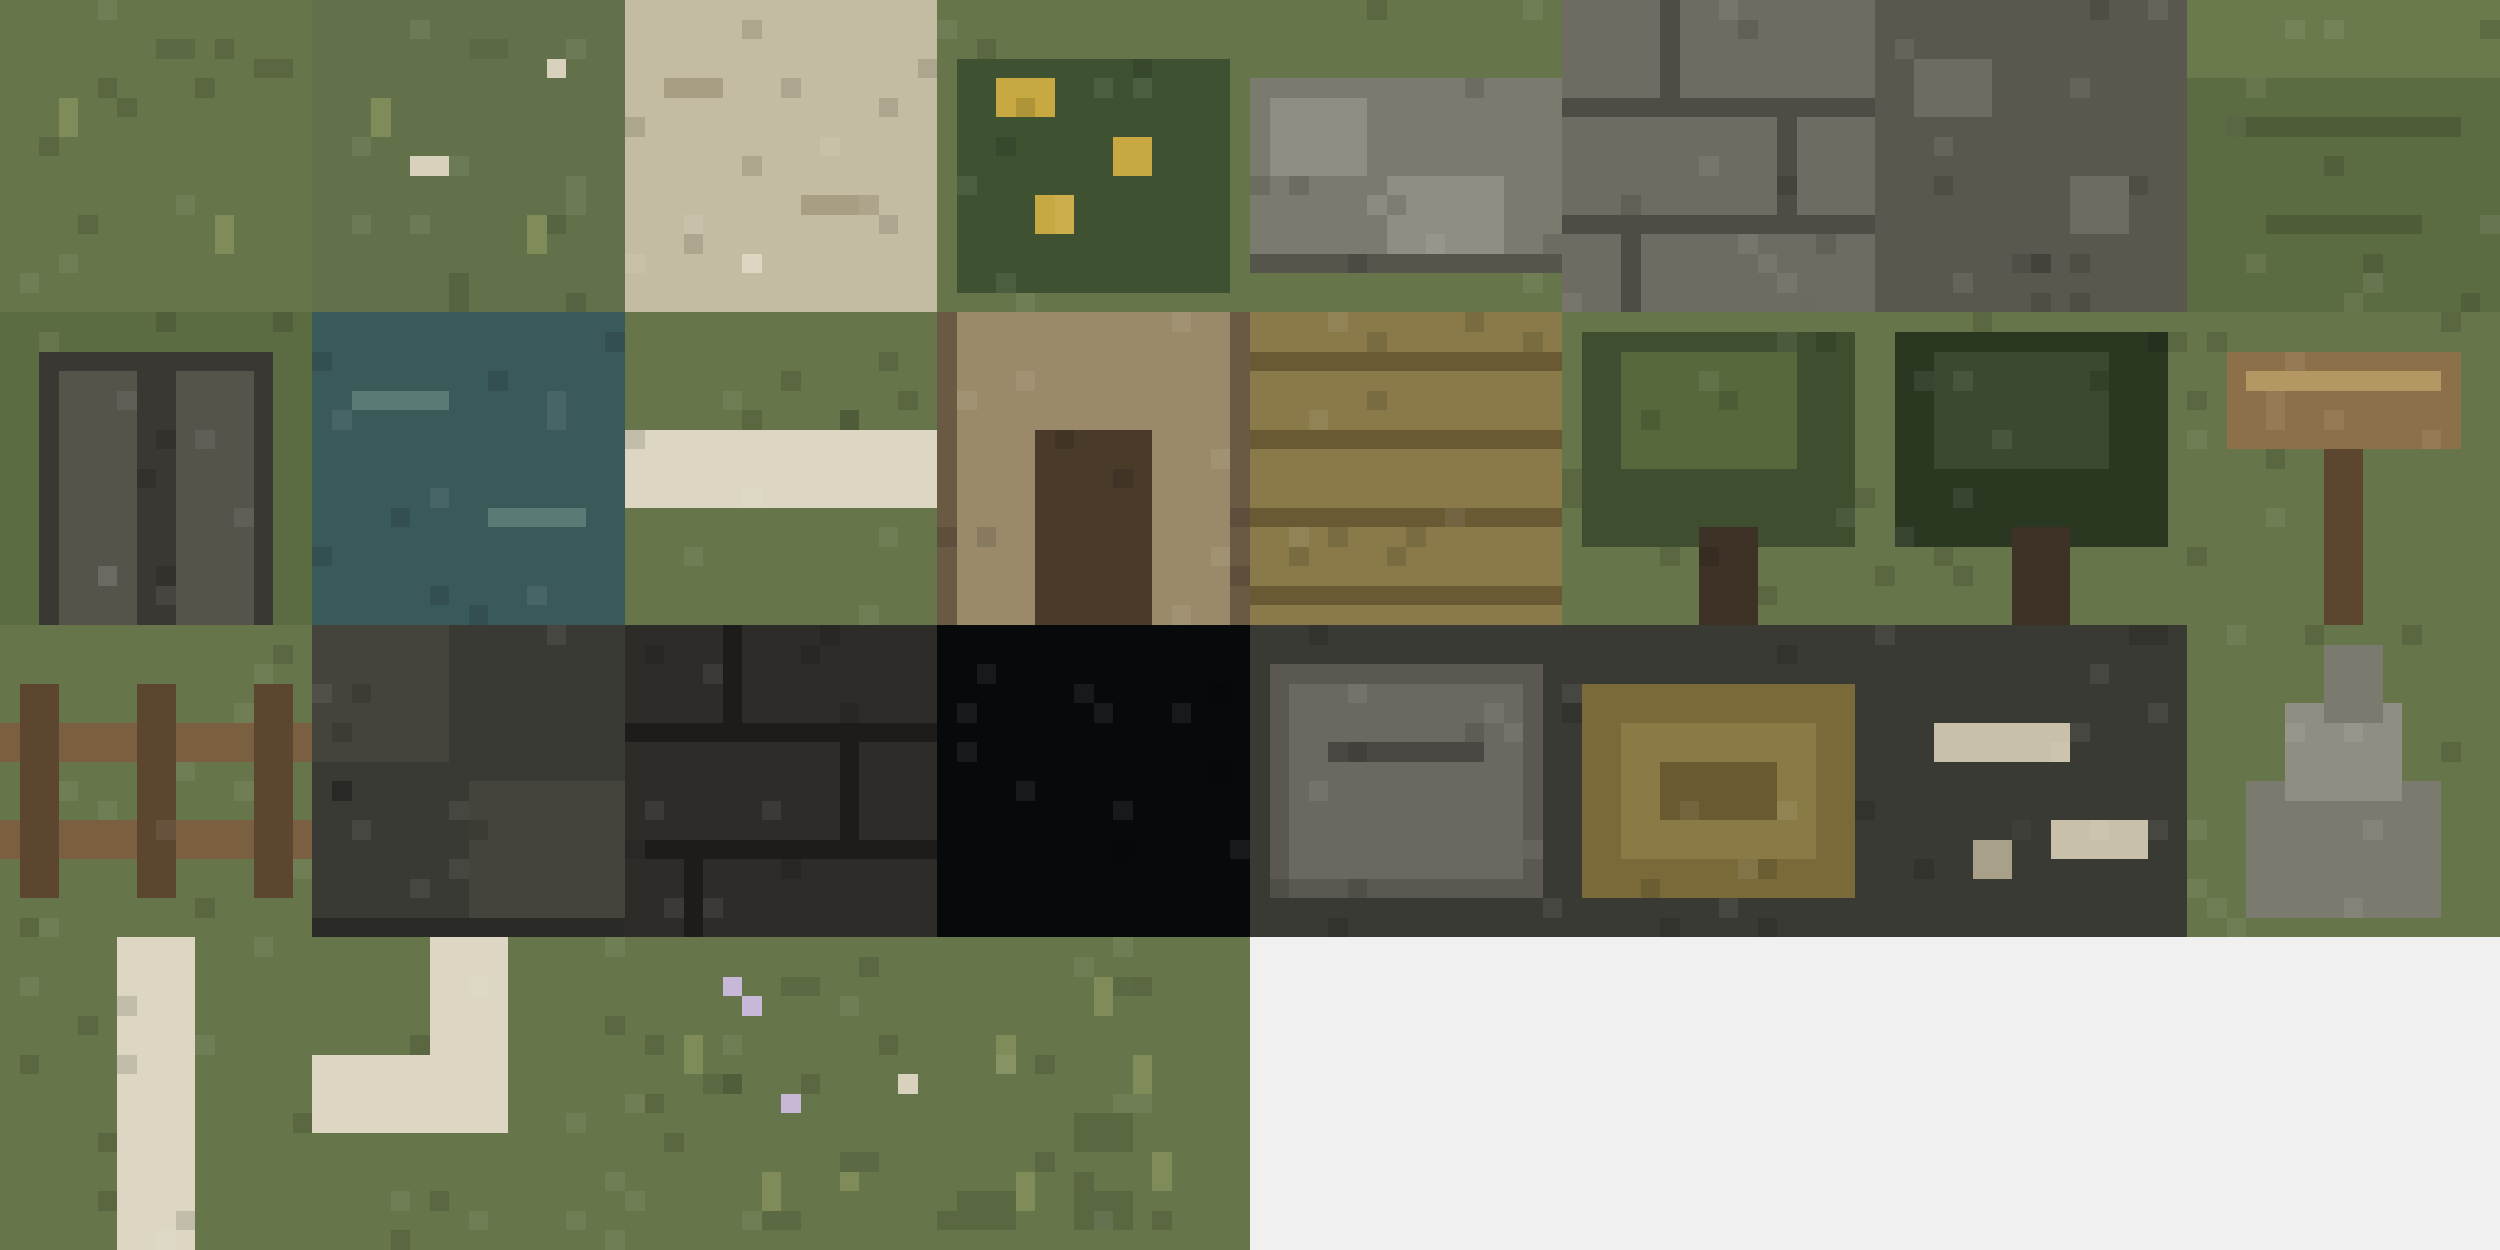
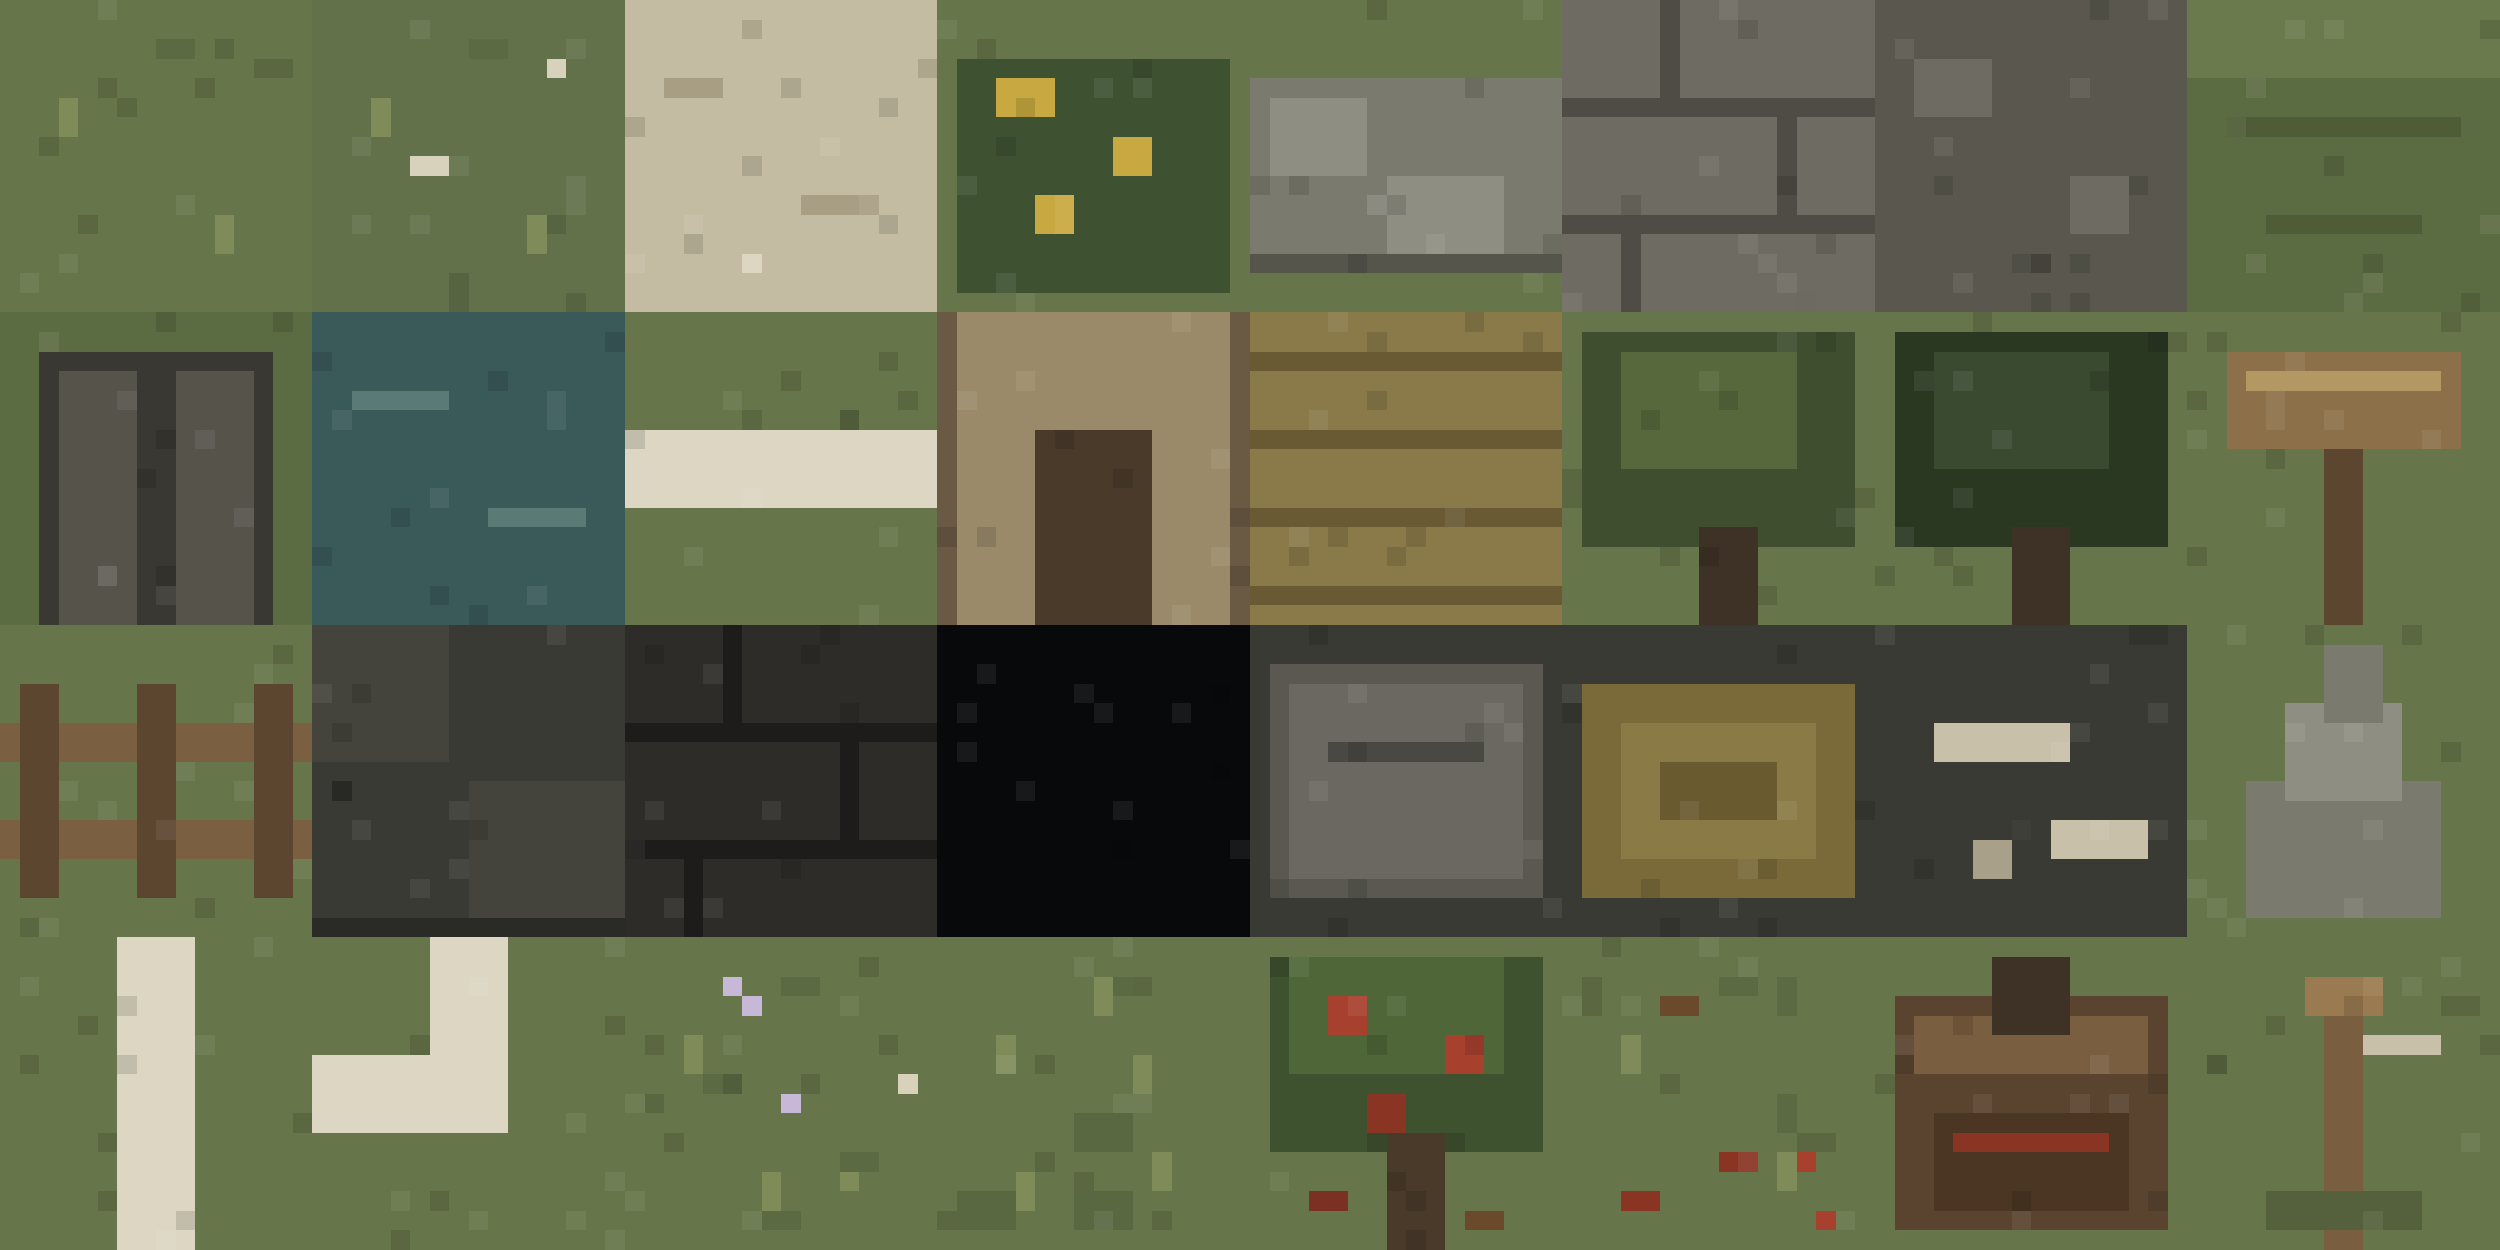
<svg xmlns="http://www.w3.org/2000/svg" width="128" height="64" shape-rendering="crispEdges">
  <g transform="translate(0 0)">
    <rect x="0" y="0" width="16" height="16" fill="#66754a" />
    <rect x="3" y="5" width="1" height="2" fill="#7f8c5a" />
    <rect x="11" y="11" width="1" height="2" fill="#7f8c5a" />
    <rect x="8" y="2" width="2" height="1" fill="#5c6a44" />
    <rect x="5" y="0" width="1" height="1" fill="#ffffff" fill-opacity="0.07" />
    <rect x="10" y="4" width="1" height="1" fill="#000000" fill-opacity="0.12" />
    <rect x="4" y="11" width="1" height="1" fill="#000000" fill-opacity="0.12" />
    <rect x="13" y="3" width="1" height="1" fill="#000000" fill-opacity="0.12" />
    <rect x="5" y="4" width="1" height="1" fill="#000000" fill-opacity="0.12" />
    <rect x="3" y="13" width="1" height="1" fill="#ffffff" fill-opacity="0.07" />
    <rect x="2" y="7" width="1" height="1" fill="#000000" fill-opacity="0.12" />
    <rect x="1" y="14" width="1" height="1" fill="#ffffff" fill-opacity="0.07" />
    <rect x="11" y="2" width="1" height="1" fill="#000000" fill-opacity="0.12" />
    <rect x="9" y="10" width="1" height="1" fill="#ffffff" fill-opacity="0.07" />
    <rect x="6" y="5" width="1" height="1" fill="#000000" fill-opacity="0.12" />
    <rect x="14" y="3" width="1" height="1" fill="#000000" fill-opacity="0.12" />
  </g>
  <g transform="translate(16 0)">
    <rect x="0" y="0" width="16" height="16" fill="#62714a" />
    <rect x="3" y="5" width="1" height="2" fill="#7f8c5a" />
    <rect x="11" y="11" width="1" height="2" fill="#7f8c5a" />
    <rect x="8" y="2" width="2" height="1" fill="#5c6a44" />
    <rect x="5" y="8" width="2" height="1" fill="#d8d2bc" />
    <rect x="12" y="3" width="1" height="1" fill="#d8d2bc" />
    <rect x="13" y="15" width="1" height="1" fill="#000000" fill-opacity="0.12" />
    <rect x="5" y="11" width="1" height="1" fill="#ffffff" fill-opacity="0.07" />
    <rect x="2" y="11" width="1" height="1" fill="#ffffff" fill-opacity="0.07" />
    <rect x="7" y="8" width="1" height="1" fill="#ffffff" fill-opacity="0.07" />
    <rect x="5" y="1" width="1" height="1" fill="#ffffff" fill-opacity="0.07" />
    <rect x="13" y="2" width="1" height="1" fill="#ffffff" fill-opacity="0.07" />
    <rect x="12" y="11" width="1" height="1" fill="#000000" fill-opacity="0.12" />
    <rect x="13" y="9" width="1" height="1" fill="#ffffff" fill-opacity="0.07" />
    <rect x="7" y="15" width="1" height="1" fill="#000000" fill-opacity="0.12" />
    <rect x="2" y="7" width="1" height="1" fill="#ffffff" fill-opacity="0.07" />
    <rect x="7" y="14" width="1" height="1" fill="#000000" fill-opacity="0.12" />
    <rect x="13" y="10" width="1" height="1" fill="#ffffff" fill-opacity="0.07" />
  </g>
  <g transform="translate(32 0)">
    <rect x="0" y="0" width="16" height="16" fill="#c4bca2" />
    <rect x="2" y="4" width="3" height="1" fill="#a89e84" />
    <rect x="9" y="10" width="4" height="1" fill="#a89e84" />
    <rect x="6" y="13" width="1" height="1" fill="#ddd6c0" />
    <rect x="6" y="8" width="1" height="1" fill="#000000" fill-opacity="0.12" />
    <rect x="6" y="1" width="1" height="1" fill="#000000" fill-opacity="0.12" />
    <rect x="13" y="5" width="1" height="1" fill="#000000" fill-opacity="0.12" />
    <rect x="10" y="7" width="1" height="1" fill="#ffffff" fill-opacity="0.07" />
    <rect x="8" y="4" width="1" height="1" fill="#000000" fill-opacity="0.12" />
    <rect x="15" y="3" width="1" height="1" fill="#000000" fill-opacity="0.12" />
    <rect x="13" y="11" width="1" height="1" fill="#000000" fill-opacity="0.12" />
    <rect x="0" y="13" width="1" height="1" fill="#ffffff" fill-opacity="0.07" />
    <rect x="3" y="11" width="1" height="1" fill="#ffffff" fill-opacity="0.07" />
    <rect x="12" y="10" width="1" height="1" fill="#ffffff" fill-opacity="0.07" />
    <rect x="3" y="12" width="1" height="1" fill="#000000" fill-opacity="0.12" />
    <rect x="0" y="6" width="1" height="1" fill="#000000" fill-opacity="0.12" />
  </g>
  <g transform="translate(48 0)">
    <rect x="0" y="0" width="16" height="16" fill="#66754a" />
    <rect x="1" y="3" width="14" height="12" fill="#3e5232" />
    <rect x="3" y="4" width="3" height="2" fill="#c8a840" />
    <rect x="9" y="7" width="2" height="2" fill="#c8a840" />
    <rect x="5" y="10" width="2" height="2" fill="#c8a840" />
    <rect x="0" y="1" width="1" height="1" fill="#ffffff" fill-opacity="0.07" />
    <rect x="4" y="5" width="1" height="1" fill="#000000" fill-opacity="0.12" />
    <rect x="1" y="9" width="1" height="1" fill="#ffffff" fill-opacity="0.07" />
    <rect x="6" y="11" width="1" height="1" fill="#ffffff" fill-opacity="0.07" />
    <rect x="3" y="14" width="1" height="1" fill="#ffffff" fill-opacity="0.07" />
    <rect x="10" y="3" width="1" height="1" fill="#000000" fill-opacity="0.12" />
    <rect x="4" y="15" width="1" height="1" fill="#ffffff" fill-opacity="0.07" />
    <rect x="6" y="10" width="1" height="1" fill="#ffffff" fill-opacity="0.07" />
    <rect x="3" y="7" width="1" height="1" fill="#000000" fill-opacity="0.12" />
    <rect x="8" y="4" width="1" height="1" fill="#ffffff" fill-opacity="0.07" />
    <rect x="10" y="4" width="1" height="1" fill="#ffffff" fill-opacity="0.07" />
    <rect x="2" y="2" width="1" height="1" fill="#000000" fill-opacity="0.12" />
  </g>
  <g transform="translate(64 0)">
    <rect x="0" y="0" width="16" height="16" fill="#66754a" />
    <rect x="0" y="4" width="16" height="10" fill="#7a7a6e" />
    <rect x="1" y="5" width="5" height="4" fill="#8e8e82" />
    <rect x="7" y="9" width="6" height="4" fill="#8e8e82" />
    <rect x="0" y="13" width="16" height="1" fill="#55554c" />
    <rect x="14" y="0" width="1" height="1" fill="#ffffff" fill-opacity="0.07" />
    <rect x="2" y="9" width="1" height="1" fill="#000000" fill-opacity="0.12" />
    <rect x="5" y="13" width="1" height="1" fill="#000000" fill-opacity="0.12" />
    <rect x="11" y="4" width="1" height="1" fill="#000000" fill-opacity="0.12" />
    <rect x="6" y="0" width="1" height="1" fill="#000000" fill-opacity="0.12" />
    <rect x="6" y="10" width="1" height="1" fill="#ffffff" fill-opacity="0.07" />
    <rect x="6" y="10" width="1" height="1" fill="#ffffff" fill-opacity="0.07" />
    <rect x="7" y="10" width="1" height="1" fill="#000000" fill-opacity="0.12" />
    <rect x="9" y="12" width="1" height="1" fill="#ffffff" fill-opacity="0.07" />
    <rect x="0" y="9" width="1" height="1" fill="#000000" fill-opacity="0.12" />
    <rect x="14" y="14" width="1" height="1" fill="#ffffff" fill-opacity="0.07" />
    <rect x="15" y="12" width="1" height="1" fill="#000000" fill-opacity="0.12" />
  </g>
  <g transform="translate(80 0)">
    <rect x="0" y="0" width="16" height="16" fill="#6e6c62" />
    <rect x="0" y="5" width="16" height="1" fill="#4e4c44" />
    <rect x="0" y="11" width="16" height="1" fill="#4e4c44" />
    <rect x="5" y="0" width="1" height="5" fill="#4e4c44" />
    <rect x="11" y="6" width="1" height="5" fill="#4e4c44" />
    <rect x="3" y="12" width="1" height="4" fill="#4e4c44" />
    <rect x="7" y="8" width="1" height="1" fill="#ffffff" fill-opacity="0.07" />
    <rect x="10" y="13" width="1" height="1" fill="#ffffff" fill-opacity="0.07" />
    <rect x="12" y="15" width="1" height="1" fill="#000000" fill-opacity="0.12" />
    <rect x="0" y="15" width="1" height="1" fill="#ffffff" fill-opacity="0.07" />
    <rect x="8" y="0" width="1" height="1" fill="#ffffff" fill-opacity="0.07" />
    <rect x="9" y="1" width="1" height="1" fill="#000000" fill-opacity="0.12" />
    <rect x="3" y="10" width="1" height="1" fill="#000000" fill-opacity="0.12" />
    <rect x="11" y="9" width="1" height="1" fill="#000000" fill-opacity="0.12" />
    <rect x="13" y="12" width="1" height="1" fill="#000000" fill-opacity="0.12" />
    <rect x="12" y="15" width="1" height="1" fill="#ffffff" fill-opacity="0.07" />
    <rect x="9" y="12" width="1" height="1" fill="#ffffff" fill-opacity="0.07" />
    <rect x="11" y="14" width="1" height="1" fill="#ffffff" fill-opacity="0.07" />
  </g>
  <g transform="translate(96 0)">
    <rect x="0" y="0" width="16" height="16" fill="#5a584e" />
    <rect x="2" y="3" width="4" height="3" fill="#6e6c62" />
    <rect x="10" y="9" width="3" height="3" fill="#6e6c62" />
    <rect x="7" y="13" width="2" height="1" fill="#44423a" />
    <rect x="1" y="2" width="1" height="1" fill="#ffffff" fill-opacity="0.07" />
    <rect x="3" y="9" width="1" height="1" fill="#000000" fill-opacity="0.12" />
    <rect x="7" y="13" width="1" height="1" fill="#ffffff" fill-opacity="0.07" />
    <rect x="4" y="14" width="1" height="1" fill="#ffffff" fill-opacity="0.07" />
    <rect x="10" y="13" width="1" height="1" fill="#000000" fill-opacity="0.12" />
    <rect x="11" y="0" width="1" height="1" fill="#000000" fill-opacity="0.12" />
    <rect x="8" y="15" width="1" height="1" fill="#000000" fill-opacity="0.12" />
    <rect x="14" y="0" width="1" height="1" fill="#ffffff" fill-opacity="0.07" />
    <rect x="10" y="15" width="1" height="1" fill="#000000" fill-opacity="0.12" />
    <rect x="13" y="9" width="1" height="1" fill="#000000" fill-opacity="0.12" />
    <rect x="10" y="4" width="1" height="1" fill="#ffffff" fill-opacity="0.07" />
    <rect x="3" y="7" width="1" height="1" fill="#ffffff" fill-opacity="0.07" />
  </g>
  <g transform="translate(112 0)">
    <rect x="0" y="0" width="16" height="16" fill="#5c6c42" />
    <rect x="0" y="0" width="16" height="4" fill="#6a7a4c" />
    <rect x="2" y="6" width="12" height="1" fill="#4e5c38" />
    <rect x="4" y="11" width="8" height="1" fill="#4e5c38" />
    <rect x="14" y="15" width="1" height="1" fill="#000000" fill-opacity="0.12" />
    <rect x="5" y="1" width="1" height="1" fill="#ffffff" fill-opacity="0.07" />
    <rect x="9" y="14" width="1" height="1" fill="#ffffff" fill-opacity="0.07" />
    <rect x="2" y="6" width="1" height="1" fill="#ffffff" fill-opacity="0.07" />
    <rect x="9" y="13" width="1" height="1" fill="#000000" fill-opacity="0.12" />
    <rect x="3" y="4" width="1" height="1" fill="#ffffff" fill-opacity="0.07" />
    <rect x="7" y="1" width="1" height="1" fill="#ffffff" fill-opacity="0.07" />
    <rect x="7" y="8" width="1" height="1" fill="#000000" fill-opacity="0.12" />
    <rect x="15" y="1" width="1" height="1" fill="#000000" fill-opacity="0.12" />
    <rect x="3" y="13" width="1" height="1" fill="#ffffff" fill-opacity="0.07" />
    <rect x="8" y="15" width="1" height="1" fill="#ffffff" fill-opacity="0.07" />
    <rect x="15" y="11" width="1" height="1" fill="#ffffff" fill-opacity="0.07" />
  </g>
  <g transform="translate(0 16)">
    <rect x="0" y="0" width="16" height="16" fill="#5c6c42" />
    <rect x="2" y="2" width="12" height="14" fill="#3a3832" />
    <rect x="3" y="3" width="10" height="13" fill="#55534a" />
    <rect x="7" y="3" width="2" height="13" fill="#3a3832" />
    <rect x="14" y="0" width="1" height="1" fill="#000000" fill-opacity="0.12" />
    <rect x="10" y="6" width="1" height="1" fill="#ffffff" fill-opacity="0.07" />
    <rect x="5" y="13" width="1" height="1" fill="#ffffff" fill-opacity="0.07" />
    <rect x="8" y="13" width="1" height="1" fill="#000000" fill-opacity="0.12" />
    <rect x="7" y="8" width="1" height="1" fill="#000000" fill-opacity="0.12" />
    <rect x="5" y="13" width="1" height="1" fill="#ffffff" fill-opacity="0.07" />
    <rect x="8" y="6" width="1" height="1" fill="#000000" fill-opacity="0.12" />
    <rect x="6" y="4" width="1" height="1" fill="#ffffff" fill-opacity="0.07" />
    <rect x="2" y="1" width="1" height="1" fill="#ffffff" fill-opacity="0.07" />
    <rect x="8" y="0" width="1" height="1" fill="#000000" fill-opacity="0.12" />
    <rect x="12" y="10" width="1" height="1" fill="#ffffff" fill-opacity="0.07" />
    <rect x="8" y="14" width="1" height="1" fill="#ffffff" fill-opacity="0.07" />
  </g>
  <g transform="translate(16 16)">
    <rect x="0" y="0" width="16" height="16" fill="#3a5a5a" />
    <rect x="2" y="4" width="5" height="1" fill="#5a7a76" />
    <rect x="9" y="10" width="5" height="1" fill="#5a7a76" />
    <rect x="15" y="1" width="1" height="1" fill="#000000" fill-opacity="0.12" />
    <rect x="9" y="3" width="1" height="1" fill="#000000" fill-opacity="0.12" />
    <rect x="6" y="9" width="1" height="1" fill="#ffffff" fill-opacity="0.07" />
    <rect x="11" y="14" width="1" height="1" fill="#ffffff" fill-opacity="0.07" />
    <rect x="0" y="2" width="1" height="1" fill="#000000" fill-opacity="0.12" />
    <rect x="12" y="4" width="1" height="1" fill="#ffffff" fill-opacity="0.07" />
    <rect x="0" y="12" width="1" height="1" fill="#000000" fill-opacity="0.12" />
    <rect x="6" y="14" width="1" height="1" fill="#000000" fill-opacity="0.12" />
    <rect x="8" y="15" width="1" height="1" fill="#000000" fill-opacity="0.12" />
    <rect x="12" y="5" width="1" height="1" fill="#ffffff" fill-opacity="0.07" />
    <rect x="1" y="5" width="1" height="1" fill="#ffffff" fill-opacity="0.07" />
    <rect x="4" y="10" width="1" height="1" fill="#000000" fill-opacity="0.12" />
  </g>
  <g transform="translate(32 16)">
    <rect x="0" y="0" width="16" height="16" fill="#66754a" />
    <rect x="0" y="6" width="16" height="4" fill="#dcd6c2" />
    <rect x="11" y="5" width="1" height="1" fill="#000000" fill-opacity="0.12" />
    <rect x="13" y="11" width="1" height="1" fill="#ffffff" fill-opacity="0.07" />
    <rect x="8" y="3" width="1" height="1" fill="#000000" fill-opacity="0.12" />
    <rect x="0" y="6" width="1" height="1" fill="#000000" fill-opacity="0.12" />
    <rect x="11" y="5" width="1" height="1" fill="#000000" fill-opacity="0.12" />
    <rect x="14" y="4" width="1" height="1" fill="#000000" fill-opacity="0.12" />
    <rect x="3" y="12" width="1" height="1" fill="#ffffff" fill-opacity="0.07" />
    <rect x="6" y="9" width="1" height="1" fill="#ffffff" fill-opacity="0.07" />
    <rect x="13" y="2" width="1" height="1" fill="#000000" fill-opacity="0.12" />
    <rect x="6" y="5" width="1" height="1" fill="#000000" fill-opacity="0.12" />
    <rect x="12" y="15" width="1" height="1" fill="#ffffff" fill-opacity="0.07" />
    <rect x="5" y="4" width="1" height="1" fill="#ffffff" fill-opacity="0.07" />
  </g>
  <g transform="translate(48 16)">
    <rect x="0" y="0" width="16" height="16" fill="#9a8a6a" />
    <rect x="0" y="0" width="1" height="16" fill="#6a5a44" />
    <rect x="15" y="0" width="1" height="16" fill="#6a5a44" />
    <rect x="5" y="6" width="6" height="10" fill="#4a3a2a" />
    <rect x="14" y="7" width="1" height="1" fill="#ffffff" fill-opacity="0.07" />
    <rect x="12" y="0" width="1" height="1" fill="#ffffff" fill-opacity="0.07" />
    <rect x="9" y="8" width="1" height="1" fill="#000000" fill-opacity="0.12" />
    <rect x="14" y="12" width="1" height="1" fill="#ffffff" fill-opacity="0.07" />
    <rect x="12" y="15" width="1" height="1" fill="#ffffff" fill-opacity="0.07" />
    <rect x="2" y="11" width="1" height="1" fill="#000000" fill-opacity="0.12" />
    <rect x="1" y="4" width="1" height="1" fill="#ffffff" fill-opacity="0.07" />
    <rect x="15" y="10" width="1" height="1" fill="#000000" fill-opacity="0.12" />
    <rect x="4" y="3" width="1" height="1" fill="#ffffff" fill-opacity="0.07" />
    <rect x="0" y="11" width="1" height="1" fill="#000000" fill-opacity="0.12" />
    <rect x="6" y="6" width="1" height="1" fill="#000000" fill-opacity="0.12" />
    <rect x="15" y="13" width="1" height="1" fill="#000000" fill-opacity="0.12" />
  </g>
  <g transform="translate(64 16)">
    <rect x="0" y="0" width="16" height="16" fill="#8a7a4a" />
    <rect x="0" y="2" width="16" height="1" fill="#6a5a34" />
    <rect x="0" y="6" width="16" height="1" fill="#6a5a34" />
    <rect x="0" y="10" width="16" height="1" fill="#6a5a34" />
    <rect x="0" y="14" width="16" height="1" fill="#6a5a34" />
    <rect x="6" y="4" width="1" height="1" fill="#000000" fill-opacity="0.12" />
    <rect x="8" y="11" width="1" height="1" fill="#000000" fill-opacity="0.12" />
    <rect x="7" y="12" width="1" height="1" fill="#000000" fill-opacity="0.12" />
    <rect x="4" y="11" width="1" height="1" fill="#000000" fill-opacity="0.12" />
    <rect x="2" y="12" width="1" height="1" fill="#000000" fill-opacity="0.12" />
    <rect x="10" y="10" width="1" height="1" fill="#ffffff" fill-opacity="0.07" />
    <rect x="11" y="0" width="1" height="1" fill="#000000" fill-opacity="0.12" />
    <rect x="3" y="5" width="1" height="1" fill="#ffffff" fill-opacity="0.07" />
    <rect x="14" y="1" width="1" height="1" fill="#000000" fill-opacity="0.12" />
    <rect x="6" y="1" width="1" height="1" fill="#000000" fill-opacity="0.12" />
    <rect x="2" y="11" width="1" height="1" fill="#ffffff" fill-opacity="0.07" />
    <rect x="4" y="0" width="1" height="1" fill="#ffffff" fill-opacity="0.07" />
  </g>
  <g transform="translate(80 16)">
    <rect x="0" y="0" width="16" height="16" fill="#66754a" />
    <rect x="1" y="1" width="14" height="11" fill="#3e4e2e" />
    <rect x="3" y="2" width="9" height="6" fill="#56683c" />
    <rect x="7" y="11" width="3" height="5" fill="#3e3226" />
    <rect x="13" y="1" width="1" height="1" fill="#000000" fill-opacity="0.12" />
    <rect x="0" y="9" width="1" height="1" fill="#000000" fill-opacity="0.12" />
    <rect x="14" y="10" width="1" height="1" fill="#ffffff" fill-opacity="0.07" />
    <rect x="4" y="5" width="1" height="1" fill="#000000" fill-opacity="0.12" />
    <rect x="11" y="1" width="1" height="1" fill="#ffffff" fill-opacity="0.07" />
    <rect x="7" y="3" width="1" height="1" fill="#ffffff" fill-opacity="0.07" />
    <rect x="7" y="12" width="1" height="1" fill="#000000" fill-opacity="0.12" />
    <rect x="0" y="8" width="1" height="1" fill="#000000" fill-opacity="0.12" />
    <rect x="15" y="9" width="1" height="1" fill="#000000" fill-opacity="0.12" />
    <rect x="8" y="4" width="1" height="1" fill="#000000" fill-opacity="0.12" />
    <rect x="10" y="14" width="1" height="1" fill="#000000" fill-opacity="0.12" />
    <rect x="5" y="12" width="1" height="1" fill="#000000" fill-opacity="0.12" />
  </g>
  <g transform="translate(96 16)">
    <rect x="0" y="0" width="16" height="16" fill="#66754a" />
    <rect x="1" y="1" width="14" height="11" fill="#2a3822" />
    <rect x="3" y="2" width="9" height="6" fill="#3a4a30" />
    <rect x="7" y="11" width="3" height="5" fill="#3e3226" />
    <rect x="2" y="3" width="1" height="1" fill="#ffffff" fill-opacity="0.07" />
    <rect x="5" y="0" width="1" height="1" fill="#000000" fill-opacity="0.12" />
    <rect x="4" y="3" width="1" height="1" fill="#ffffff" fill-opacity="0.07" />
    <rect x="1" y="11" width="1" height="1" fill="#ffffff" fill-opacity="0.07" />
    <rect x="14" y="1" width="1" height="1" fill="#000000" fill-opacity="0.12" />
    <rect x="4" y="13" width="1" height="1" fill="#000000" fill-opacity="0.12" />
    <rect x="3" y="12" width="1" height="1" fill="#000000" fill-opacity="0.12" />
    <rect x="11" y="3" width="1" height="1" fill="#000000" fill-opacity="0.12" />
    <rect x="15" y="1" width="1" height="1" fill="#000000" fill-opacity="0.12" />
    <rect x="4" y="9" width="1" height="1" fill="#ffffff" fill-opacity="0.07" />
    <rect x="0" y="13" width="1" height="1" fill="#000000" fill-opacity="0.12" />
    <rect x="6" y="6" width="1" height="1" fill="#ffffff" fill-opacity="0.07" />
  </g>
  <g transform="translate(112 16)">
    <rect x="0" y="0" width="16" height="16" fill="#66754a" />
    <rect x="7" y="6" width="2" height="10" fill="#5d4630" />
    <rect x="2" y="2" width="12" height="5" fill="#8c7049" />
    <rect x="3" y="3" width="10" height="1" fill="#b49863" />
    <rect x="4" y="5" width="1" height="1" fill="#ffffff" fill-opacity="0.07" />
    <rect x="5" y="2" width="1" height="1" fill="#ffffff" fill-opacity="0.07" />
    <rect x="0" y="4" width="1" height="1" fill="#000000" fill-opacity="0.12" />
    <rect x="1" y="1" width="1" height="1" fill="#000000" fill-opacity="0.12" />
    <rect x="7" y="5" width="1" height="1" fill="#ffffff" fill-opacity="0.07" />
    <rect x="13" y="0" width="1" height="1" fill="#000000" fill-opacity="0.12" />
    <rect x="0" y="6" width="1" height="1" fill="#ffffff" fill-opacity="0.07" />
    <rect x="4" y="7" width="1" height="1" fill="#000000" fill-opacity="0.12" />
    <rect x="4" y="4" width="1" height="1" fill="#ffffff" fill-opacity="0.07" />
    <rect x="4" y="10" width="1" height="1" fill="#ffffff" fill-opacity="0.07" />
    <rect x="12" y="6" width="1" height="1" fill="#ffffff" fill-opacity="0.07" />
    <rect x="0" y="12" width="1" height="1" fill="#000000" fill-opacity="0.12" />
  </g>
  <g transform="translate(0 32)">
    <rect x="0" y="0" width="16" height="16" fill="#66754a" />
    <rect x="0" y="5" width="16" height="2" fill="#7a6040" />
    <rect x="0" y="10" width="16" height="2" fill="#7a6040" />
    <rect x="1" y="3" width="2" height="11" fill="#5d4630" />
    <rect x="7" y="3" width="2" height="11" fill="#5d4630" />
    <rect x="13" y="3" width="2" height="11" fill="#5d4630" />
    <rect x="15" y="12" width="1" height="1" fill="#ffffff" fill-opacity="0.07" />
    <rect x="13" y="2" width="1" height="1" fill="#ffffff" fill-opacity="0.07" />
    <rect x="8" y="10" width="1" height="1" fill="#ffffff" fill-opacity="0.07" />
    <rect x="9" y="7" width="1" height="1" fill="#ffffff" fill-opacity="0.07" />
    <rect x="12" y="8" width="1" height="1" fill="#ffffff" fill-opacity="0.07" />
    <rect x="1" y="15" width="1" height="1" fill="#000000" fill-opacity="0.12" />
    <rect x="2" y="15" width="1" height="1" fill="#ffffff" fill-opacity="0.07" />
    <rect x="12" y="4" width="1" height="1" fill="#ffffff" fill-opacity="0.07" />
    <rect x="10" y="14" width="1" height="1" fill="#000000" fill-opacity="0.12" />
    <rect x="3" y="8" width="1" height="1" fill="#ffffff" fill-opacity="0.07" />
    <rect x="5" y="9" width="1" height="1" fill="#ffffff" fill-opacity="0.07" />
    <rect x="14" y="1" width="1" height="1" fill="#000000" fill-opacity="0.12" />
  </g>
  <g transform="translate(16 32)">
    <rect x="0" y="0" width="16" height="16" fill="#3a3a34" />
    <rect x="0" y="0" width="7" height="7" fill="#44443c" />
    <rect x="8" y="8" width="8" height="8" fill="#44443c" />
    <rect x="0" y="15" width="16" height="1" fill="#2a2a26" />
    <rect x="7" y="9" width="1" height="1" fill="#ffffff" fill-opacity="0.07" />
    <rect x="7" y="12" width="1" height="1" fill="#ffffff" fill-opacity="0.07" />
    <rect x="1" y="8" width="1" height="1" fill="#000000" fill-opacity="0.12" />
    <rect x="1" y="5" width="1" height="1" fill="#000000" fill-opacity="0.12" />
    <rect x="8" y="10" width="1" height="1" fill="#000000" fill-opacity="0.12" />
    <rect x="2" y="3" width="1" height="1" fill="#000000" fill-opacity="0.12" />
    <rect x="5" y="13" width="1" height="1" fill="#ffffff" fill-opacity="0.07" />
    <rect x="1" y="8" width="1" height="1" fill="#000000" fill-opacity="0.12" />
    <rect x="1" y="8" width="1" height="1" fill="#000000" fill-opacity="0.12" />
    <rect x="0" y="3" width="1" height="1" fill="#ffffff" fill-opacity="0.07" />
    <rect x="2" y="10" width="1" height="1" fill="#ffffff" fill-opacity="0.07" />
    <rect x="12" y="0" width="1" height="1" fill="#ffffff" fill-opacity="0.07" />
  </g>
  <g transform="translate(32 32)">
    <rect x="0" y="0" width="16" height="16" fill="#2e2c28" />
    <rect x="0" y="5" width="16" height="1" fill="#1e1c1a" />
    <rect x="0" y="11" width="16" height="1" fill="#1e1c1a" />
    <rect x="5" y="0" width="1" height="5" fill="#1e1c1a" />
    <rect x="11" y="6" width="1" height="5" fill="#1e1c1a" />
    <rect x="3" y="12" width="1" height="4" fill="#1e1c1a" />
    <rect x="8" y="12" width="1" height="1" fill="#000000" fill-opacity="0.12" />
    <rect x="10" y="0" width="1" height="1" fill="#000000" fill-opacity="0.12" />
    <rect x="0" y="11" width="1" height="1" fill="#000000" fill-opacity="0.12" />
    <rect x="11" y="4" width="1" height="1" fill="#000000" fill-opacity="0.12" />
    <rect x="1" y="9" width="1" height="1" fill="#ffffff" fill-opacity="0.07" />
    <rect x="4" y="14" width="1" height="1" fill="#ffffff" fill-opacity="0.07" />
    <rect x="4" y="2" width="1" height="1" fill="#ffffff" fill-opacity="0.07" />
    <rect x="7" y="9" width="1" height="1" fill="#ffffff" fill-opacity="0.07" />
    <rect x="2" y="14" width="1" height="1" fill="#ffffff" fill-opacity="0.07" />
    <rect x="0" y="11" width="1" height="1" fill="#ffffff" fill-opacity="0.07" />
    <rect x="9" y="1" width="1" height="1" fill="#000000" fill-opacity="0.12" />
    <rect x="1" y="1" width="1" height="1" fill="#000000" fill-opacity="0.12" />
  </g>
  <g transform="translate(48 32)">
    <rect x="0" y="0" width="16" height="16" fill="#07090a" />
    <rect x="14" y="7" width="1" height="1" fill="#000000" fill-opacity="0.12" />
    <rect x="14" y="3" width="1" height="1" fill="#000000" fill-opacity="0.12" />
    <rect x="9" y="9" width="1" height="1" fill="#ffffff" fill-opacity="0.07" />
    <rect x="4" y="8" width="1" height="1" fill="#ffffff" fill-opacity="0.07" />
    <rect x="1" y="4" width="1" height="1" fill="#ffffff" fill-opacity="0.07" />
    <rect x="12" y="4" width="1" height="1" fill="#ffffff" fill-opacity="0.07" />
    <rect x="15" y="11" width="1" height="1" fill="#ffffff" fill-opacity="0.07" />
    <rect x="7" y="3" width="1" height="1" fill="#ffffff" fill-opacity="0.07" />
    <rect x="8" y="4" width="1" height="1" fill="#ffffff" fill-opacity="0.07" />
    <rect x="1" y="6" width="1" height="1" fill="#ffffff" fill-opacity="0.07" />
    <rect x="2" y="2" width="1" height="1" fill="#ffffff" fill-opacity="0.07" />
    <rect x="9" y="11" width="1" height="1" fill="#000000" fill-opacity="0.12" />
  </g>
  <g transform="translate(64 32)">
    <rect x="0" y="0" width="16" height="16" fill="#3a3a34" />
    <rect x="1" y="2" width="14" height="12" fill="#5a5850" />
    <rect x="2" y="3" width="12" height="10" fill="#6a6860" />
    <rect x="4" y="6" width="8" height="1" fill="#4a4842" />
    <rect x="15" y="14" width="1" height="1" fill="#ffffff" fill-opacity="0.07" />
    <rect x="14" y="11" width="1" height="1" fill="#ffffff" fill-opacity="0.07" />
    <rect x="11" y="5" width="1" height="1" fill="#000000" fill-opacity="0.12" />
    <rect x="13" y="5" width="1" height="1" fill="#ffffff" fill-opacity="0.07" />
    <rect x="5" y="13" width="1" height="1" fill="#000000" fill-opacity="0.12" />
    <rect x="12" y="4" width="1" height="1" fill="#ffffff" fill-opacity="0.07" />
    <rect x="5" y="6" width="1" height="1" fill="#000000" fill-opacity="0.12" />
    <rect x="5" y="3" width="1" height="1" fill="#ffffff" fill-opacity="0.07" />
    <rect x="3" y="8" width="1" height="1" fill="#ffffff" fill-opacity="0.07" />
    <rect x="3" y="0" width="1" height="1" fill="#000000" fill-opacity="0.12" />
    <rect x="4" y="15" width="1" height="1" fill="#000000" fill-opacity="0.12" />
    <rect x="1" y="13" width="1" height="1" fill="#000000" fill-opacity="0.12" />
  </g>
  <g transform="translate(80 32)">
    <rect x="0" y="0" width="16" height="16" fill="#3a3a34" />
    <rect x="1" y="3" width="14" height="11" fill="#7a6a3a" />
    <rect x="3" y="5" width="10" height="7" fill="#8a7a46" />
    <rect x="5" y="7" width="6" height="3" fill="#6a5a30" />
    <rect x="0" y="3" width="1" height="1" fill="#ffffff" fill-opacity="0.07" />
    <rect x="0" y="4" width="1" height="1" fill="#000000" fill-opacity="0.12" />
    <rect x="8" y="14" width="1" height="1" fill="#ffffff" fill-opacity="0.07" />
    <rect x="10" y="12" width="1" height="1" fill="#000000" fill-opacity="0.12" />
    <rect x="10" y="15" width="1" height="1" fill="#000000" fill-opacity="0.12" />
    <rect x="5" y="15" width="1" height="1" fill="#000000" fill-opacity="0.12" />
    <rect x="15" y="9" width="1" height="1" fill="#000000" fill-opacity="0.12" />
    <rect x="4" y="13" width="1" height="1" fill="#000000" fill-opacity="0.12" />
    <rect x="6" y="9" width="1" height="1" fill="#ffffff" fill-opacity="0.07" />
    <rect x="11" y="9" width="1" height="1" fill="#ffffff" fill-opacity="0.07" />
    <rect x="11" y="1" width="1" height="1" fill="#000000" fill-opacity="0.12" />
    <rect x="9" y="12" width="1" height="1" fill="#ffffff" fill-opacity="0.07" />
  </g>
  <g transform="translate(96 32)">
    <rect x="0" y="0" width="16" height="16" fill="#3a3a34" />
    <rect x="3" y="5" width="7" height="2" fill="#c8c0a8" />
    <rect x="9" y="10" width="5" height="2" fill="#c8c0a8" />
    <rect x="5" y="11" width="2" height="2" fill="#a8a088" />
    <rect x="7" y="10" width="1" height="1" fill="#ffffff" fill-opacity="0.07" />
    <rect x="9" y="6" width="1" height="1" fill="#ffffff" fill-opacity="0.07" />
    <rect x="14" y="4" width="1" height="1" fill="#ffffff" fill-opacity="0.07" />
    <rect x="10" y="5" width="1" height="1" fill="#ffffff" fill-opacity="0.07" />
    <rect x="11" y="2" width="1" height="1" fill="#ffffff" fill-opacity="0.07" />
    <rect x="7" y="10" width="1" height="1" fill="#000000" fill-opacity="0.12" />
    <rect x="14" y="0" width="1" height="1" fill="#000000" fill-opacity="0.12" />
    <rect x="11" y="10" width="1" height="1" fill="#ffffff" fill-opacity="0.07" />
    <rect x="0" y="0" width="1" height="1" fill="#ffffff" fill-opacity="0.07" />
    <rect x="13" y="0" width="1" height="1" fill="#000000" fill-opacity="0.12" />
    <rect x="14" y="10" width="1" height="1" fill="#ffffff" fill-opacity="0.07" />
    <rect x="2" y="12" width="1" height="1" fill="#000000" fill-opacity="0.12" />
  </g>
  <g transform="translate(112 32)">
    <rect x="0" y="0" width="16" height="16" fill="#66754a" />
    <rect x="3" y="8" width="10" height="7" fill="#7a7a6e" />
    <rect x="5" y="4" width="6" height="5" fill="#8e8e82" />
    <rect x="7" y="1" width="3" height="4" fill="#7a7a6e" />
    <rect x="0" y="10" width="1" height="1" fill="#ffffff" fill-opacity="0.07" />
    <rect x="1" y="14" width="1" height="1" fill="#ffffff" fill-opacity="0.07" />
    <rect x="0" y="13" width="1" height="1" fill="#ffffff" fill-opacity="0.07" />
    <rect x="8" y="5" width="1" height="1" fill="#ffffff" fill-opacity="0.07" />
    <rect x="2" y="15" width="1" height="1" fill="#ffffff" fill-opacity="0.07" />
    <rect x="13" y="6" width="1" height="1" fill="#000000" fill-opacity="0.12" />
    <rect x="8" y="14" width="1" height="1" fill="#ffffff" fill-opacity="0.07" />
    <rect x="11" y="0" width="1" height="1" fill="#000000" fill-opacity="0.12" />
    <rect x="9" y="10" width="1" height="1" fill="#ffffff" fill-opacity="0.07" />
    <rect x="6" y="0" width="1" height="1" fill="#000000" fill-opacity="0.12" />
    <rect x="2" y="0" width="1" height="1" fill="#ffffff" fill-opacity="0.07" />
    <rect x="5" y="5" width="1" height="1" fill="#ffffff" fill-opacity="0.07" />
  </g>
  <g transform="translate(0 48)">
    <rect x="0" y="0" width="16" height="16" fill="#66754a" />
    <rect x="6" y="0" width="4" height="16" fill="#dcd6c2" />
    <rect x="15" y="9" width="1" height="1" fill="#000000" fill-opacity="0.12" />
    <rect x="9" y="14" width="1" height="1" fill="#000000" fill-opacity="0.12" />
    <rect x="6" y="3" width="1" height="1" fill="#000000" fill-opacity="0.12" />
    <rect x="13" y="0" width="1" height="1" fill="#ffffff" fill-opacity="0.07" />
    <rect x="5" y="13" width="1" height="1" fill="#000000" fill-opacity="0.12" />
    <rect x="10" y="5" width="1" height="1" fill="#ffffff" fill-opacity="0.07" />
    <rect x="8" y="15" width="1" height="1" fill="#ffffff" fill-opacity="0.07" />
    <rect x="5" y="10" width="1" height="1" fill="#000000" fill-opacity="0.12" />
    <rect x="1" y="2" width="1" height="1" fill="#ffffff" fill-opacity="0.07" />
    <rect x="4" y="4" width="1" height="1" fill="#000000" fill-opacity="0.12" />
    <rect x="1" y="6" width="1" height="1" fill="#000000" fill-opacity="0.12" />
    <rect x="6" y="6" width="1" height="1" fill="#000000" fill-opacity="0.12" />
  </g>
  <g transform="translate(16 48)">
    <rect x="0" y="0" width="16" height="16" fill="#66754a" />
    <rect x="0" y="6" width="10" height="4" fill="#dcd6c2" />
    <rect x="6" y="0" width="4" height="10" fill="#dcd6c2" />
    <rect x="5" y="5" width="1" height="1" fill="#000000" fill-opacity="0.12" />
    <rect x="15" y="4" width="1" height="1" fill="#000000" fill-opacity="0.12" />
    <rect x="13" y="9" width="1" height="1" fill="#ffffff" fill-opacity="0.07" />
    <rect x="4" y="13" width="1" height="1" fill="#ffffff" fill-opacity="0.07" />
    <rect x="4" y="15" width="1" height="1" fill="#000000" fill-opacity="0.12" />
    <rect x="8" y="2" width="1" height="1" fill="#ffffff" fill-opacity="0.07" />
    <rect x="15" y="15" width="1" height="1" fill="#ffffff" fill-opacity="0.07" />
    <rect x="15" y="12" width="1" height="1" fill="#ffffff" fill-opacity="0.07" />
    <rect x="13" y="14" width="1" height="1" fill="#ffffff" fill-opacity="0.07" />
    <rect x="15" y="0" width="1" height="1" fill="#ffffff" fill-opacity="0.07" />
    <rect x="8" y="14" width="1" height="1" fill="#ffffff" fill-opacity="0.07" />
    <rect x="6" y="13" width="1" height="1" fill="#000000" fill-opacity="0.12" />
  </g>
  <g transform="translate(32 48)">
    <rect x="0" y="0" width="16" height="16" fill="#66754a" />
    <rect x="3" y="5" width="1" height="2" fill="#7f8c5a" />
    <rect x="11" y="11" width="1" height="2" fill="#7f8c5a" />
    <rect x="8" y="2" width="2" height="1" fill="#5c6a44" />
    <rect x="7" y="12" width="1" height="2" fill="#7f8c5a" />
    <rect x="11" y="11" width="2" height="1" fill="#5c6a44" />
    <rect x="4" y="7" width="2" height="1" fill="#5c6a44" />
    <rect x="7" y="14" width="2" height="1" fill="#5c6a44" />
    <rect x="5" y="2" width="1" height="1" fill="#c8b8d8" />
    <rect x="14" y="7" width="1" height="1" fill="#d8d2bc" />
    <rect x="6" y="3" width="1" height="1" fill="#c8b8d8" />
    <rect x="8" y="8" width="1" height="1" fill="#c8b8d8" />
    <rect x="6" y="14" width="1" height="1" fill="#ffffff" fill-opacity="0.07" />
    <rect x="5" y="5" width="1" height="1" fill="#ffffff" fill-opacity="0.07" />
    <rect x="2" y="10" width="1" height="1" fill="#000000" fill-opacity="0.12" />
    <rect x="11" y="3" width="1" height="1" fill="#ffffff" fill-opacity="0.07" />
    <rect x="12" y="1" width="1" height="1" fill="#000000" fill-opacity="0.12" />
    <rect x="13" y="5" width="1" height="1" fill="#000000" fill-opacity="0.12" />
    <rect x="1" y="5" width="1" height="1" fill="#000000" fill-opacity="0.12" />
    <rect x="5" y="7" width="1" height="1" fill="#000000" fill-opacity="0.12" />
    <rect x="1" y="8" width="1" height="1" fill="#000000" fill-opacity="0.12" />
    <rect x="9" y="7" width="1" height="1" fill="#000000" fill-opacity="0.12" />
    <rect x="0" y="13" width="1" height="1" fill="#ffffff" fill-opacity="0.07" />
    <rect x="0" y="8" width="1" height="1" fill="#ffffff" fill-opacity="0.07" />
  </g>
  <g transform="translate(48 48)">
    <rect x="0" y="0" width="16" height="16" fill="#66754a" />
    <rect x="3" y="5" width="1" height="2" fill="#7f8c5a" />
    <rect x="11" y="11" width="1" height="2" fill="#7f8c5a" />
    <rect x="8" y="2" width="2" height="1" fill="#5c6a44" />
    <rect x="7" y="9" width="3" height="2" fill="#5a6842" />
    <rect x="7" y="13" width="3" height="2" fill="#5a6842" />
    <rect x="8" y="2" width="1" height="2" fill="#7f8c5a" />
    <rect x="4" y="12" width="1" height="2" fill="#7f8c5a" />
    <rect x="10" y="6" width="1" height="2" fill="#7f8c5a" />
    <rect x="1" y="13" width="3" height="2" fill="#5a6842" />
    <rect x="10" y="8" width="1" height="1" fill="#ffffff" fill-opacity="0.07" />
    <rect x="0" y="14" width="1" height="1" fill="#000000" fill-opacity="0.12" />
    <rect x="11" y="14" width="1" height="1" fill="#000000" fill-opacity="0.12" />
    <rect x="5" y="11" width="1" height="1" fill="#000000" fill-opacity="0.12" />
    <rect x="8" y="14" width="1" height="1" fill="#ffffff" fill-opacity="0.07" />
    <rect x="7" y="1" width="1" height="1" fill="#ffffff" fill-opacity="0.07" />
    <rect x="9" y="0" width="1" height="1" fill="#ffffff" fill-opacity="0.07" />
    <rect x="5" y="6" width="1" height="1" fill="#000000" fill-opacity="0.12" />
    <rect x="3" y="6" width="1" height="1" fill="#ffffff" fill-opacity="0.07" />
    <rect x="7" y="12" width="1" height="1" fill="#000000" fill-opacity="0.12" />
    <rect x="10" y="2" width="1" height="1" fill="#000000" fill-opacity="0.12" />
    <rect x="9" y="8" width="1" height="1" fill="#ffffff" fill-opacity="0.07" />
  </g>
+   <g transform="translate(64 48)">
+     <rect x="0" y="0" width="16" height="16" fill="#66754a" />
+     <rect x="1" y="1" width="14" height="10" fill="#3e5230" />
+     <rect x="2" y="1" width="11" height="6" fill="#4e6638" />
+     <rect x="4" y="3" width="2" height="2" fill="#a8402e" />
+     <rect x="10" y="5" width="2" height="2" fill="#a8402e" />
+     <rect x="6" y="8" width="2" height="2" fill="#8a3424" />
+     <rect x="7" y="10" width="3" height="6" fill="#4a3a2a" />
+     <rect x="3" y="13" width="2" height="1" fill="#7a3022" />
+     <rect x="11" y="14" width="2" height="1" fill="#6a4a2a" />
+     <rect x="7" y="12" width="1" height="1" fill="#000000" fill-opacity="0.12" />
+     <rect x="2" y="1" width="1" height="1" fill="#ffffff" fill-opacity="0.07" />
+     <rect x="6" y="10" width="1" height="1" fill="#000000" fill-opacity="0.12" />
+     <rect x="1" y="1" width="1" height="1" fill="#000000" fill-opacity="0.12" />
+     <rect x="8" y="13" width="1" height="1" fill="#000000" fill-opacity="0.12" />
+     <rect x="7" y="3" width="1" height="1" fill="#ffffff" fill-opacity="0.07" />
+     <rect x="10" y="10" width="1" height="1" fill="#000000" fill-opacity="0.12" />
+     <rect x="1" y="12" width="1" height="1" fill="#ffffff" fill-opacity="0.07" />
+     <rect x="11" y="5" width="1" height="1" fill="#000000" fill-opacity="0.12" />
+     <rect x="5" y="3" width="1" height="1" fill="#ffffff" fill-opacity="0.07" />
+     <rect x="8" y="15" width="1" height="1" fill="#000000" fill-opacity="0.12" />
+     <rect x="6" y="5" width="1" height="1" fill="#000000" fill-opacity="0.12" />
+   </g>
+   <g transform="translate(80 48)">
+     <rect x="0" y="0" width="16" height="16" fill="#66754a" />
+     <rect x="3" y="5" width="1" height="2" fill="#7f8c5a" />
+     <rect x="11" y="11" width="1" height="2" fill="#7f8c5a" />
+     <rect x="8" y="2" width="2" height="1" fill="#5c6a44" />
+     <rect x="8" y="11" width="2" height="1" fill="#8a3424" />
+     <rect x="11" y="8" width="1" height="2" fill="#5c6a44" />
+     <rect x="3" y="13" width="2" height="1" fill="#8a3424" />
+     <rect x="5" y="3" width="2" height="1" fill="#6a4a2a" />
+     <rect x="13" y="14" width="1" height="1" fill="#a8402e" />
+     <rect x="12" y="11" width="1" height="1" fill="#a8402e" />
+     <rect x="11" y="2" width="1" height="2" fill="#5c6a44" />
+     <rect x="9" y="1" width="1" height="1" fill="#ffffff" fill-opacity="0.07" />
+     <rect x="7" y="0" width="1" height="1" fill="#ffffff" fill-opacity="0.07" />
+     <rect x="0" y="3" width="1" height="1" fill="#ffffff" fill-opacity="0.07" />
+     <rect x="9" y="11" width="1" height="1" fill="#ffffff" fill-opacity="0.07" />
+     <rect x="1" y="3" width="1" height="1" fill="#000000" fill-opacity="0.12" />
+     <rect x="13" y="10" width="1" height="1" fill="#000000" fill-opacity="0.12" />
+     <rect x="2" y="0" width="1" height="1" fill="#000000" fill-opacity="0.12" />
+     <rect x="14" y="14" width="1" height="1" fill="#ffffff" fill-opacity="0.07" />
+     <rect x="5" y="7" width="1" height="1" fill="#000000" fill-opacity="0.12" />
+     <rect x="1" y="2" width="1" height="1" fill="#000000" fill-opacity="0.12" />
+     <rect x="3" y="3" width="1" height="1" fill="#ffffff" fill-opacity="0.07" />
+     <rect x="12" y="10" width="1" height="1" fill="#000000" fill-opacity="0.12" />
+   </g>
+   <g transform="translate(96 48)">
+     <rect x="0" y="0" width="16" height="16" fill="#66754a" />
+     <rect x="1" y="3" width="14" height="12" fill="#5a4430" />
+     <rect x="2" y="4" width="12" height="3" fill="#7a5e40" />
+     <rect x="6" y="1" width="4" height="4" fill="#3e3226" />
+     <rect x="3" y="9" width="10" height="5" fill="#4a3622" />
+     <rect x="4" y="10" width="8" height="1" fill="#8a3424" />
+     <rect x="12" y="8" width="1" height="1" fill="#ffffff" fill-opacity="0.07" />
+     <rect x="0" y="7" width="1" height="1" fill="#000000" fill-opacity="0.12" />
+     <rect x="14" y="7" width="1" height="1" fill="#000000" fill-opacity="0.12" />
+     <rect x="4" y="4" width="1" height="1" fill="#000000" fill-opacity="0.12" />
+     <rect x="1" y="5" width="1" height="1" fill="#ffffff" fill-opacity="0.07" />
+     <rect x="14" y="13" width="1" height="1" fill="#000000" fill-opacity="0.12" />
+     <rect x="7" y="14" width="1" height="1" fill="#ffffff" fill-opacity="0.07" />
+     <rect x="1" y="6" width="1" height="1" fill="#000000" fill-opacity="0.12" />
+     <rect x="7" y="13" width="1" height="1" fill="#000000" fill-opacity="0.12" />
+     <rect x="10" y="8" width="1" height="1" fill="#ffffff" fill-opacity="0.07" />
+     <rect x="5" y="8" width="1" height="1" fill="#ffffff" fill-opacity="0.07" />
+     <rect x="11" y="6" width="1" height="1" fill="#ffffff" fill-opacity="0.07" />
+   </g>
+   <g transform="translate(112 48)">
+     <rect x="0" y="0" width="16" height="16" fill="#66754a" />
+     <rect x="7" y="3" width="2" height="13" fill="#7a5e40" />
+     <rect x="6" y="2" width="4" height="2" fill="#9a7a50" />
+     <rect x="4" y="13" width="8" height="2" fill="#55603c" />
+     <rect x="9" y="5" width="4" height="1" fill="#c8c0a8" />
+     <rect x="4" y="4" width="1" height="1" fill="#000000" fill-opacity="0.12" />
+     <rect x="13" y="3" width="1" height="1" fill="#000000" fill-opacity="0.12" />
+     <rect x="1" y="6" width="1" height="1" fill="#000000" fill-opacity="0.12" />
+     <rect x="9" y="14" width="1" height="1" fill="#ffffff" fill-opacity="0.07" />
+     <rect x="14" y="10" width="1" height="1" fill="#ffffff" fill-opacity="0.07" />
+     <rect x="11" y="2" width="1" height="1" fill="#ffffff" fill-opacity="0.07" />
+     <rect x="13" y="1" width="1" height="1" fill="#ffffff" fill-opacity="0.07" />
+     <rect x="8" y="3" width="1" height="1" fill="#000000" fill-opacity="0.12" />
+     <rect x="15" y="5" width="1" height="1" fill="#000000" fill-opacity="0.12" />
+     <rect x="1" y="6" width="1" height="1" fill="#000000" fill-opacity="0.12" />
+     <rect x="14" y="3" width="1" height="1" fill="#000000" fill-opacity="0.12" />
+     <rect x="9" y="2" width="1" height="1" fill="#ffffff" fill-opacity="0.07" />
+   </g>
</svg>
